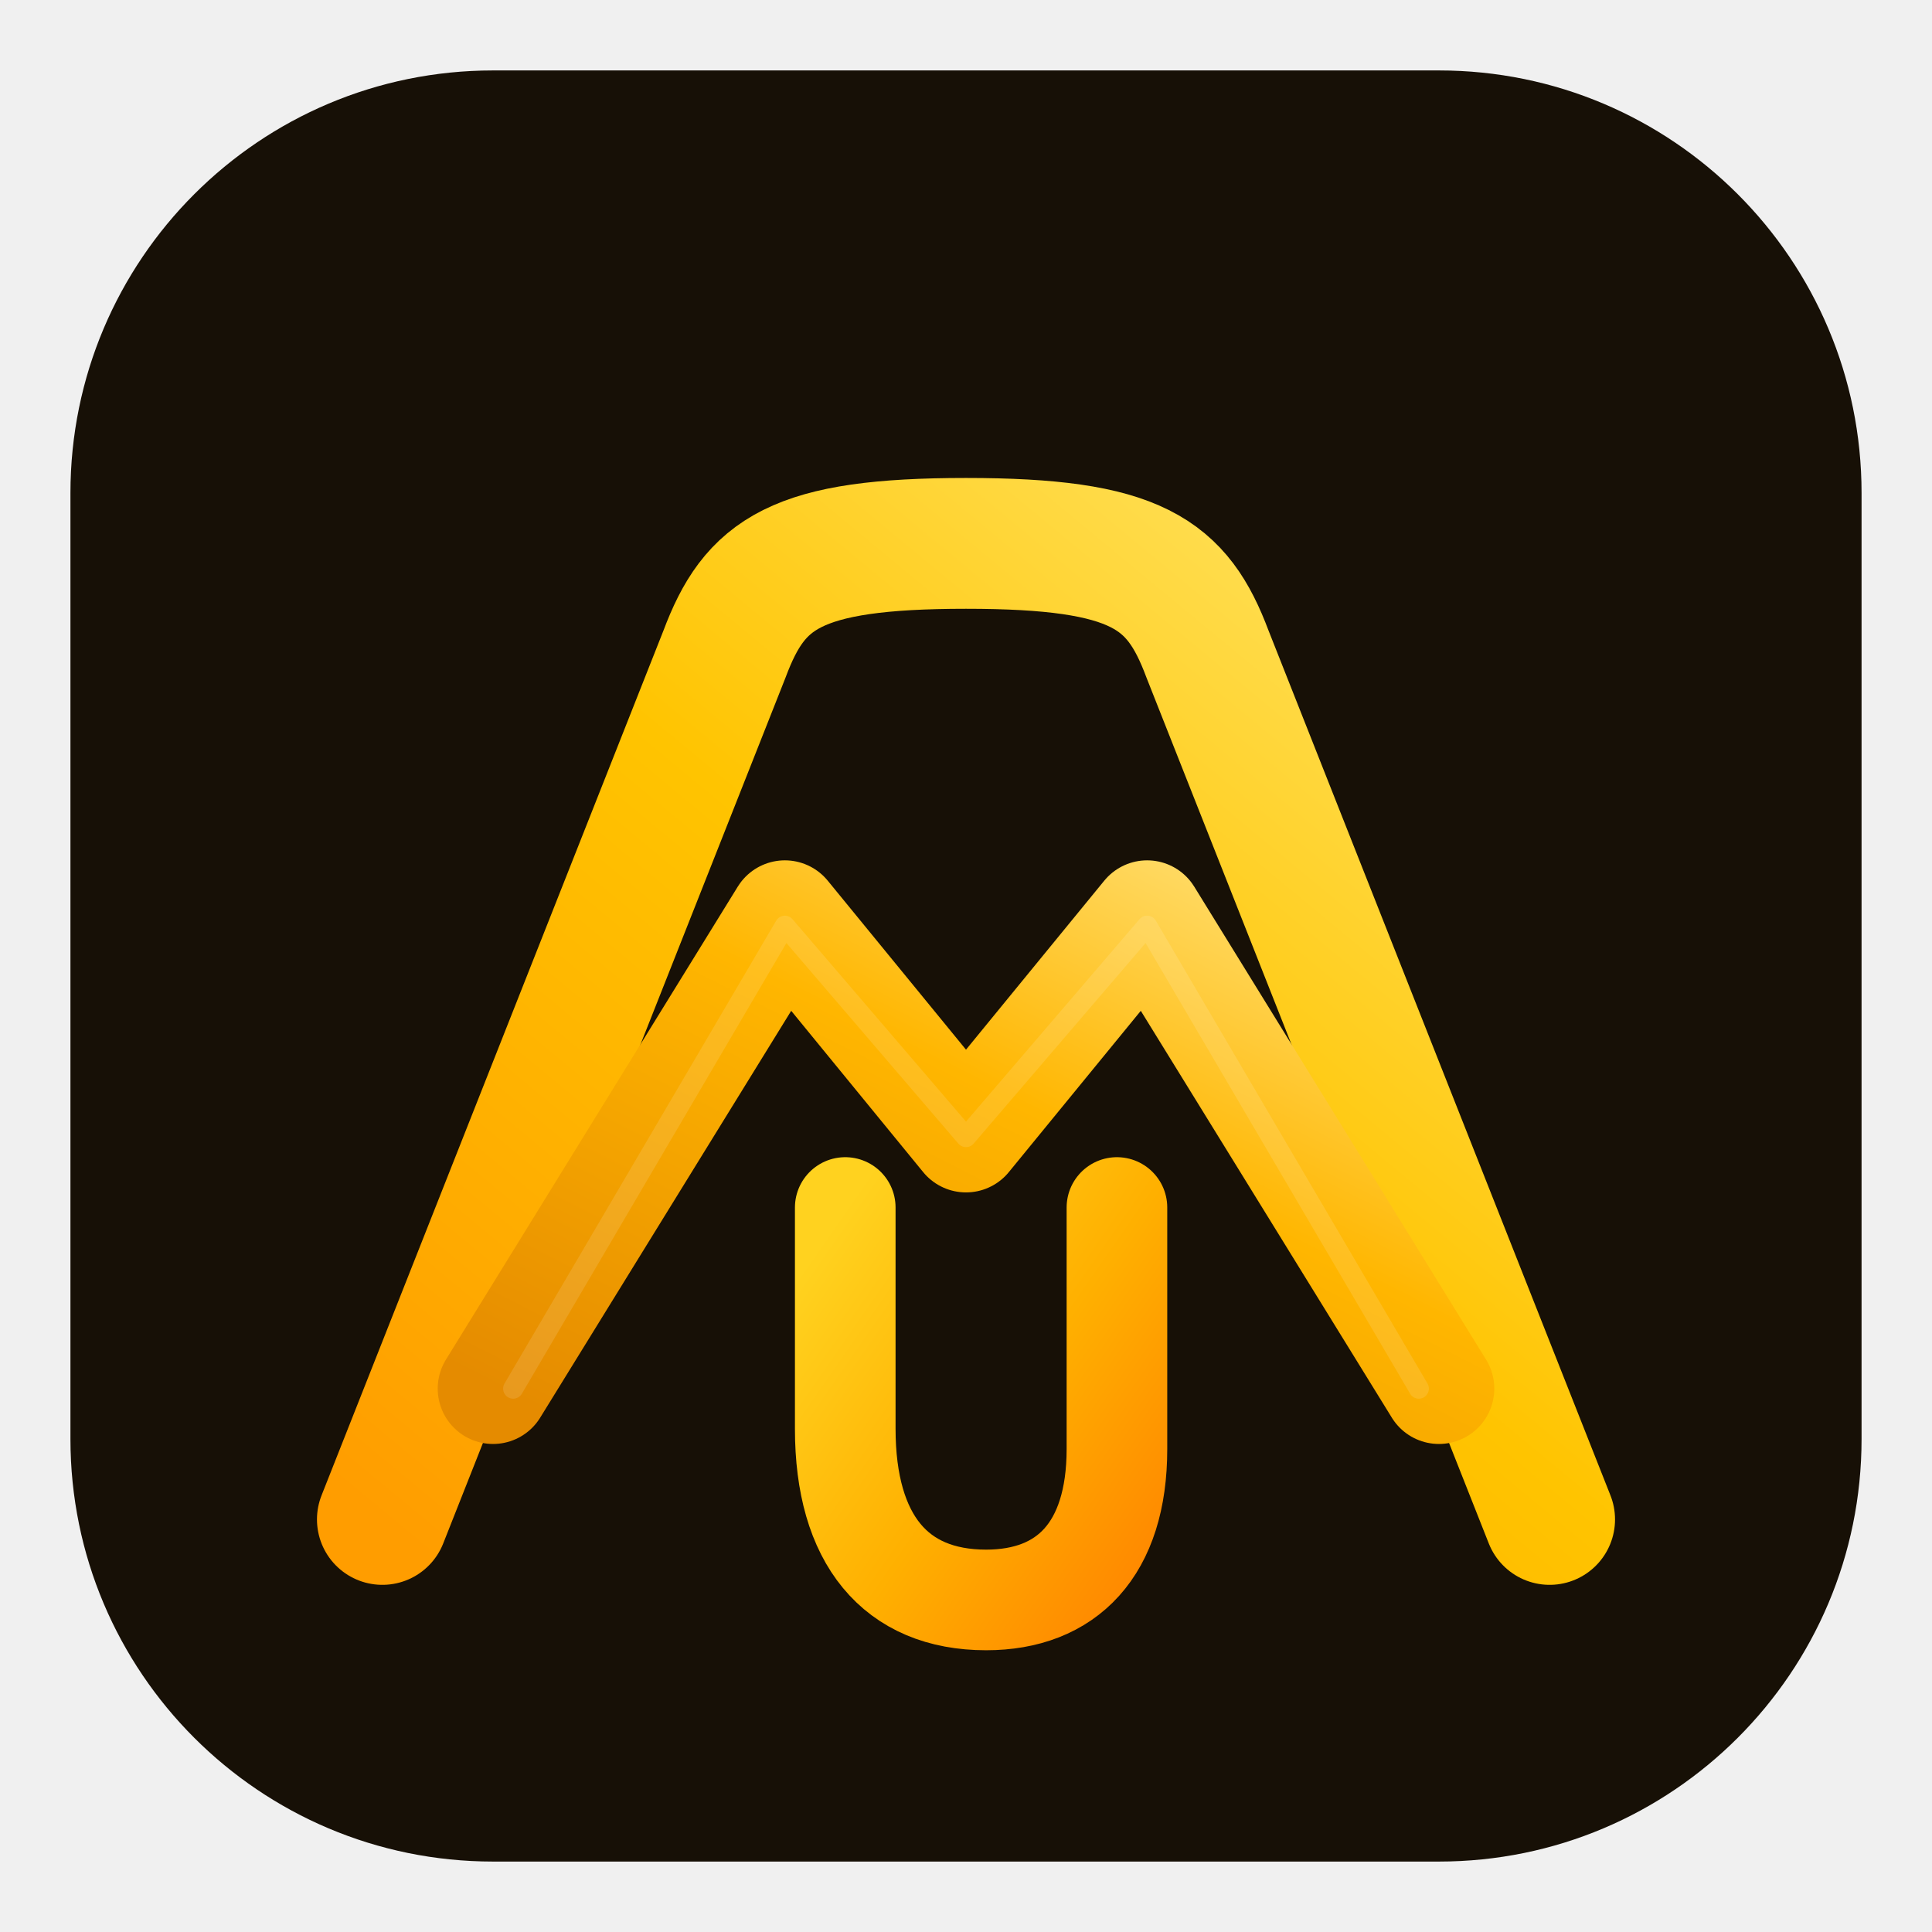
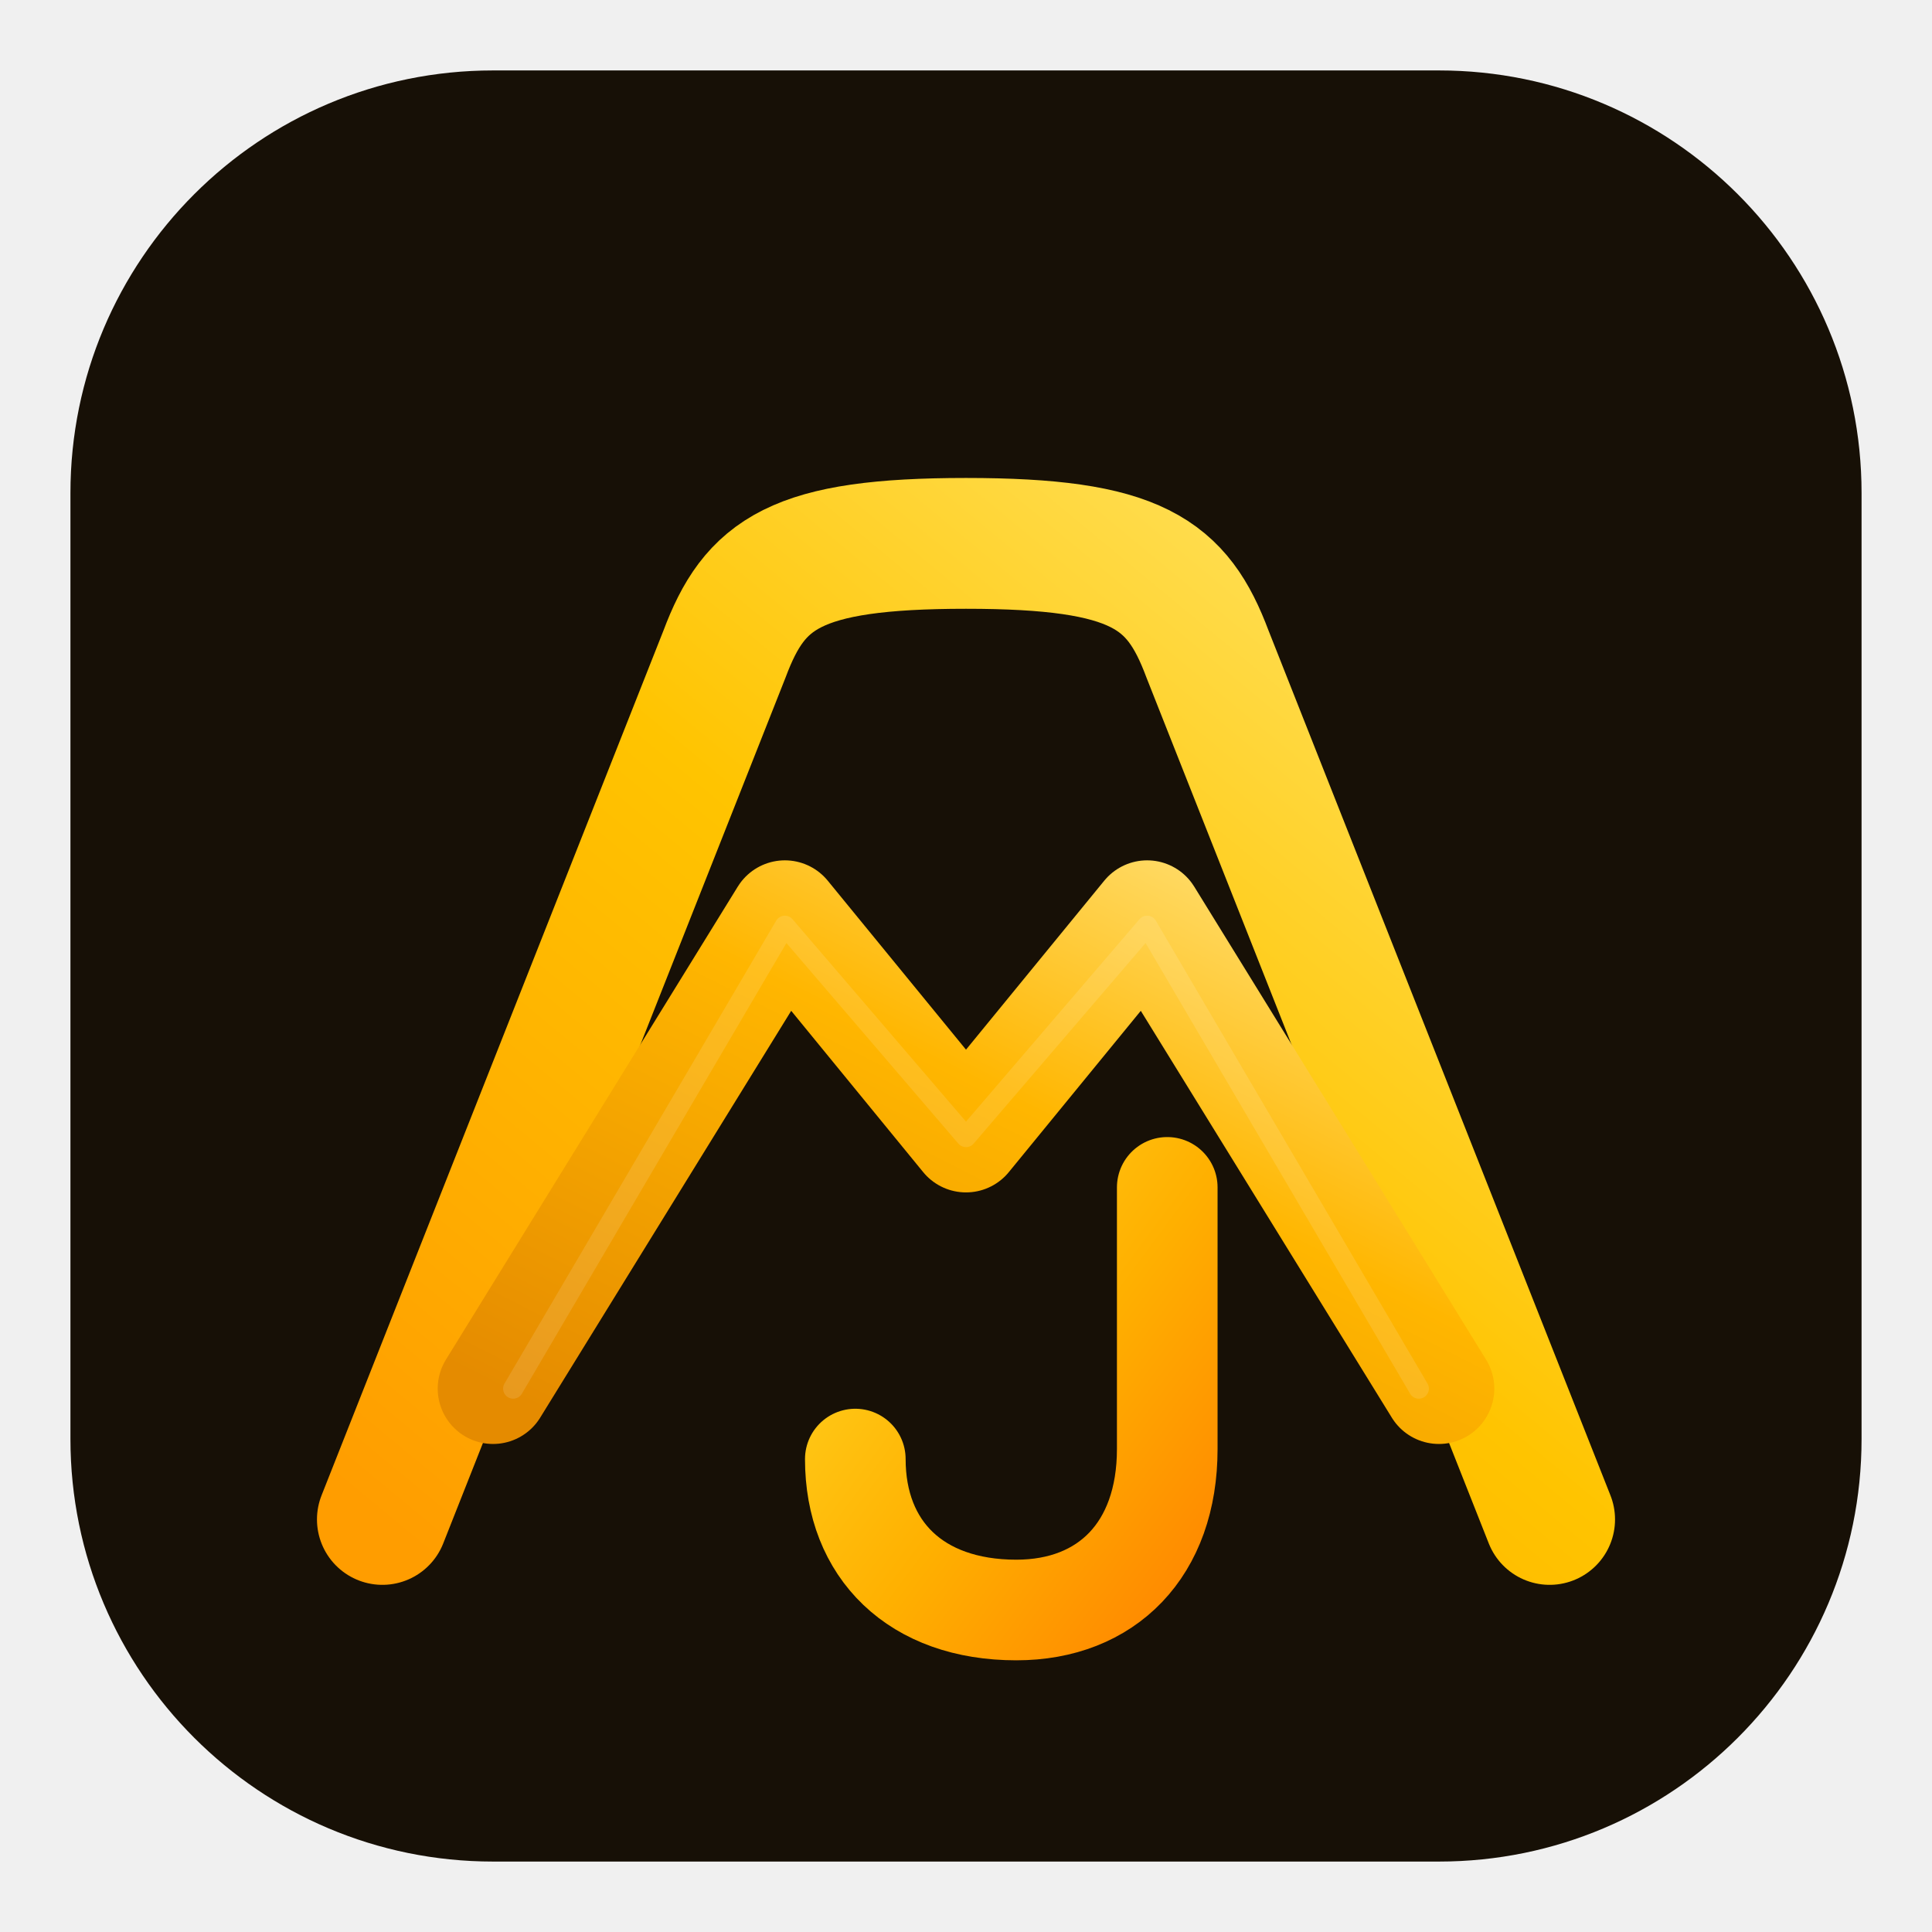
<svg xmlns="http://www.w3.org/2000/svg" viewBox="0 0 192 192" width="512" height="512">
  <defs>
    <linearGradient id="a" x1="0" y1="1" x2="1" y2="0">
      <stop stop-color="#ff9d00" />
      <stop offset=".52" stop-color="#ffc400" />
      <stop offset="1" stop-color="#ffe66b" />
    </linearGradient>
    <linearGradient id="m" x1="0" y1="1" x2="1" y2="0">
      <stop stop-color="#e58b00" />
      <stop offset=".58" stop-color="#ffb600" />
      <stop offset="1" stop-color="#ffe27a" />
    </linearGradient>
    <linearGradient id="j" x1="0" y1="0" x2="1" y2="1">
      <stop stop-color="#ffd21f" />
      <stop offset=".55" stop-color="#ffb000" />
      <stop offset="1" stop-color="#ff8a00" />
    </linearGradient>
  </defs>
  <rect x="7" y="7" width="178" height="178" rx="42" fill="#171006" />
  <path d="M38 151 72 65c3-8 7-11 24-11s21 3 24 11l34 86" fill="none" stroke="url(#a)" stroke-width="13" stroke-linecap="round" stroke-linejoin="round" />
  <path d="M49 138 78 91l18 22 18-22 29 47" fill="none" stroke="url(#m)" stroke-width="11" stroke-linecap="round" stroke-linejoin="round" />
-   <path d="M84 120v22c0 11 5 17 14 17 8 0 13-5 13-15v-24" fill="none" stroke="url(#j)" stroke-width="10" stroke-linecap="round" stroke-linejoin="round" />
+   <path d="M116 118 V144 C116 154 110 160 101 160 C91 160 85 154 85 145" fill="none" stroke="url(#j)" stroke-width="10" stroke-linecap="round" stroke-linejoin="round" />
  <path d="M51 138 78 92l18 21 18-21 27 46" fill="none" stroke="#fff" stroke-opacity=".12" stroke-width="2" stroke-linecap="round" stroke-linejoin="round" />
</svg>
